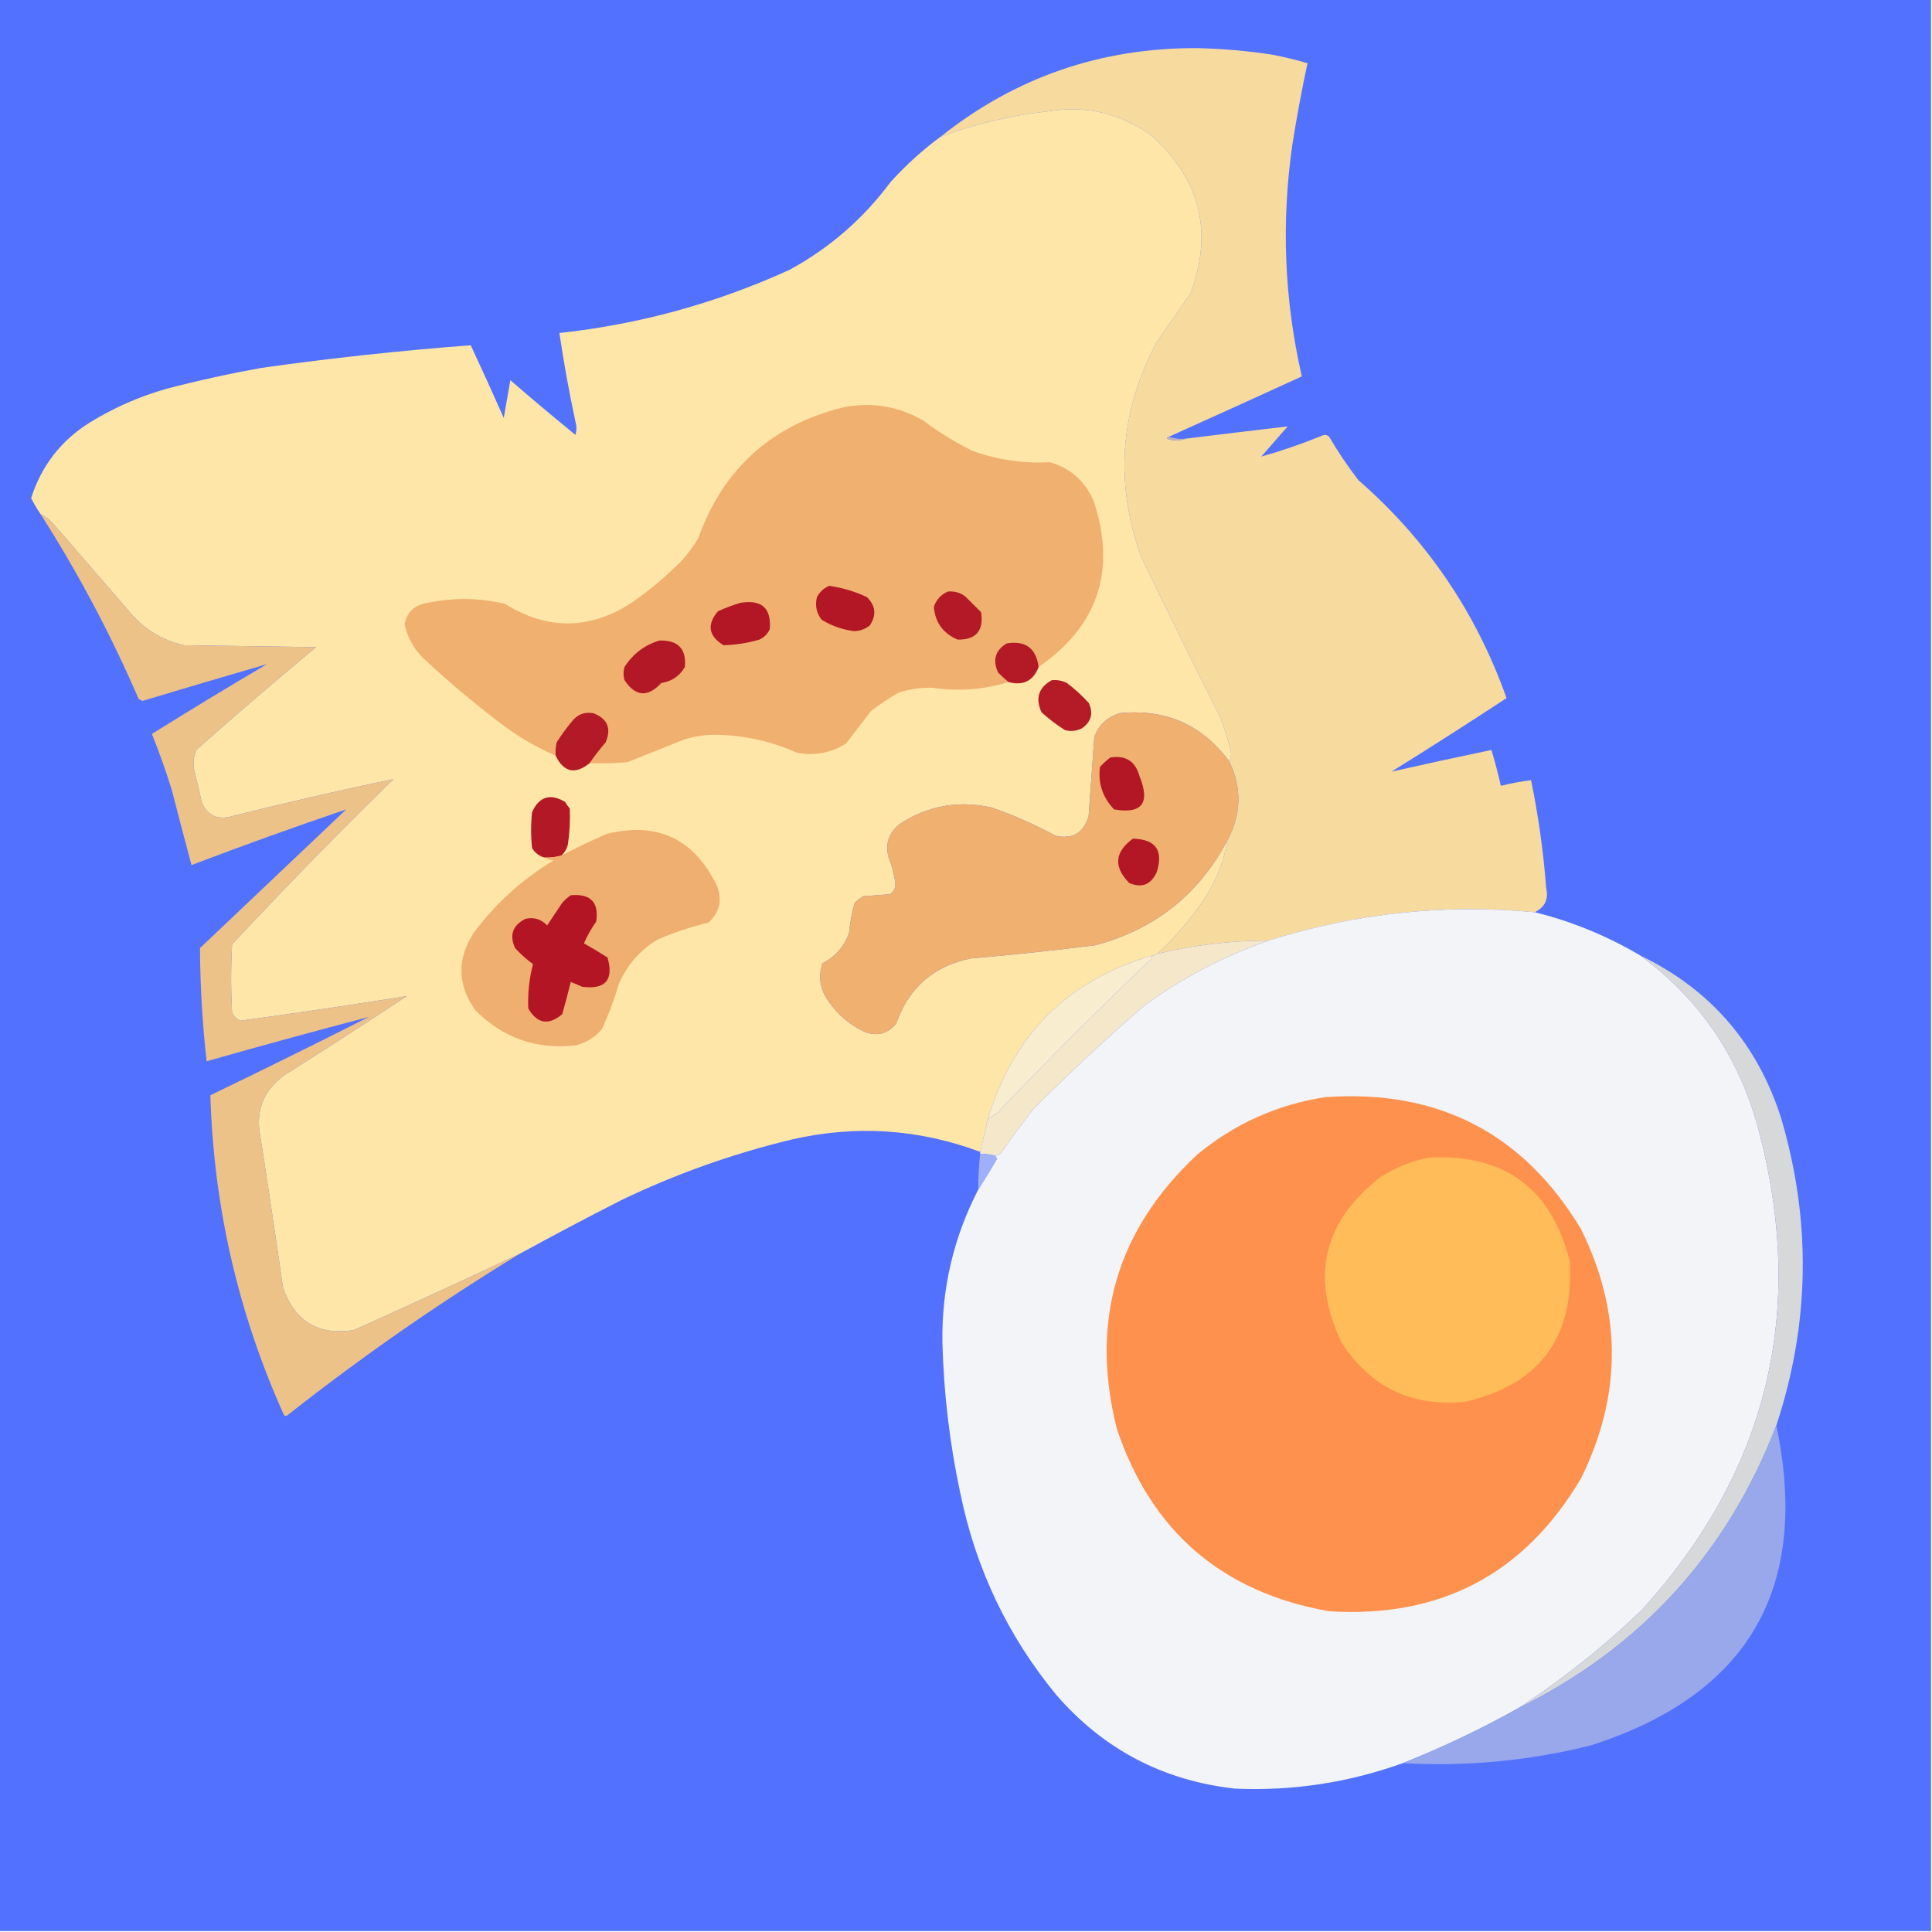
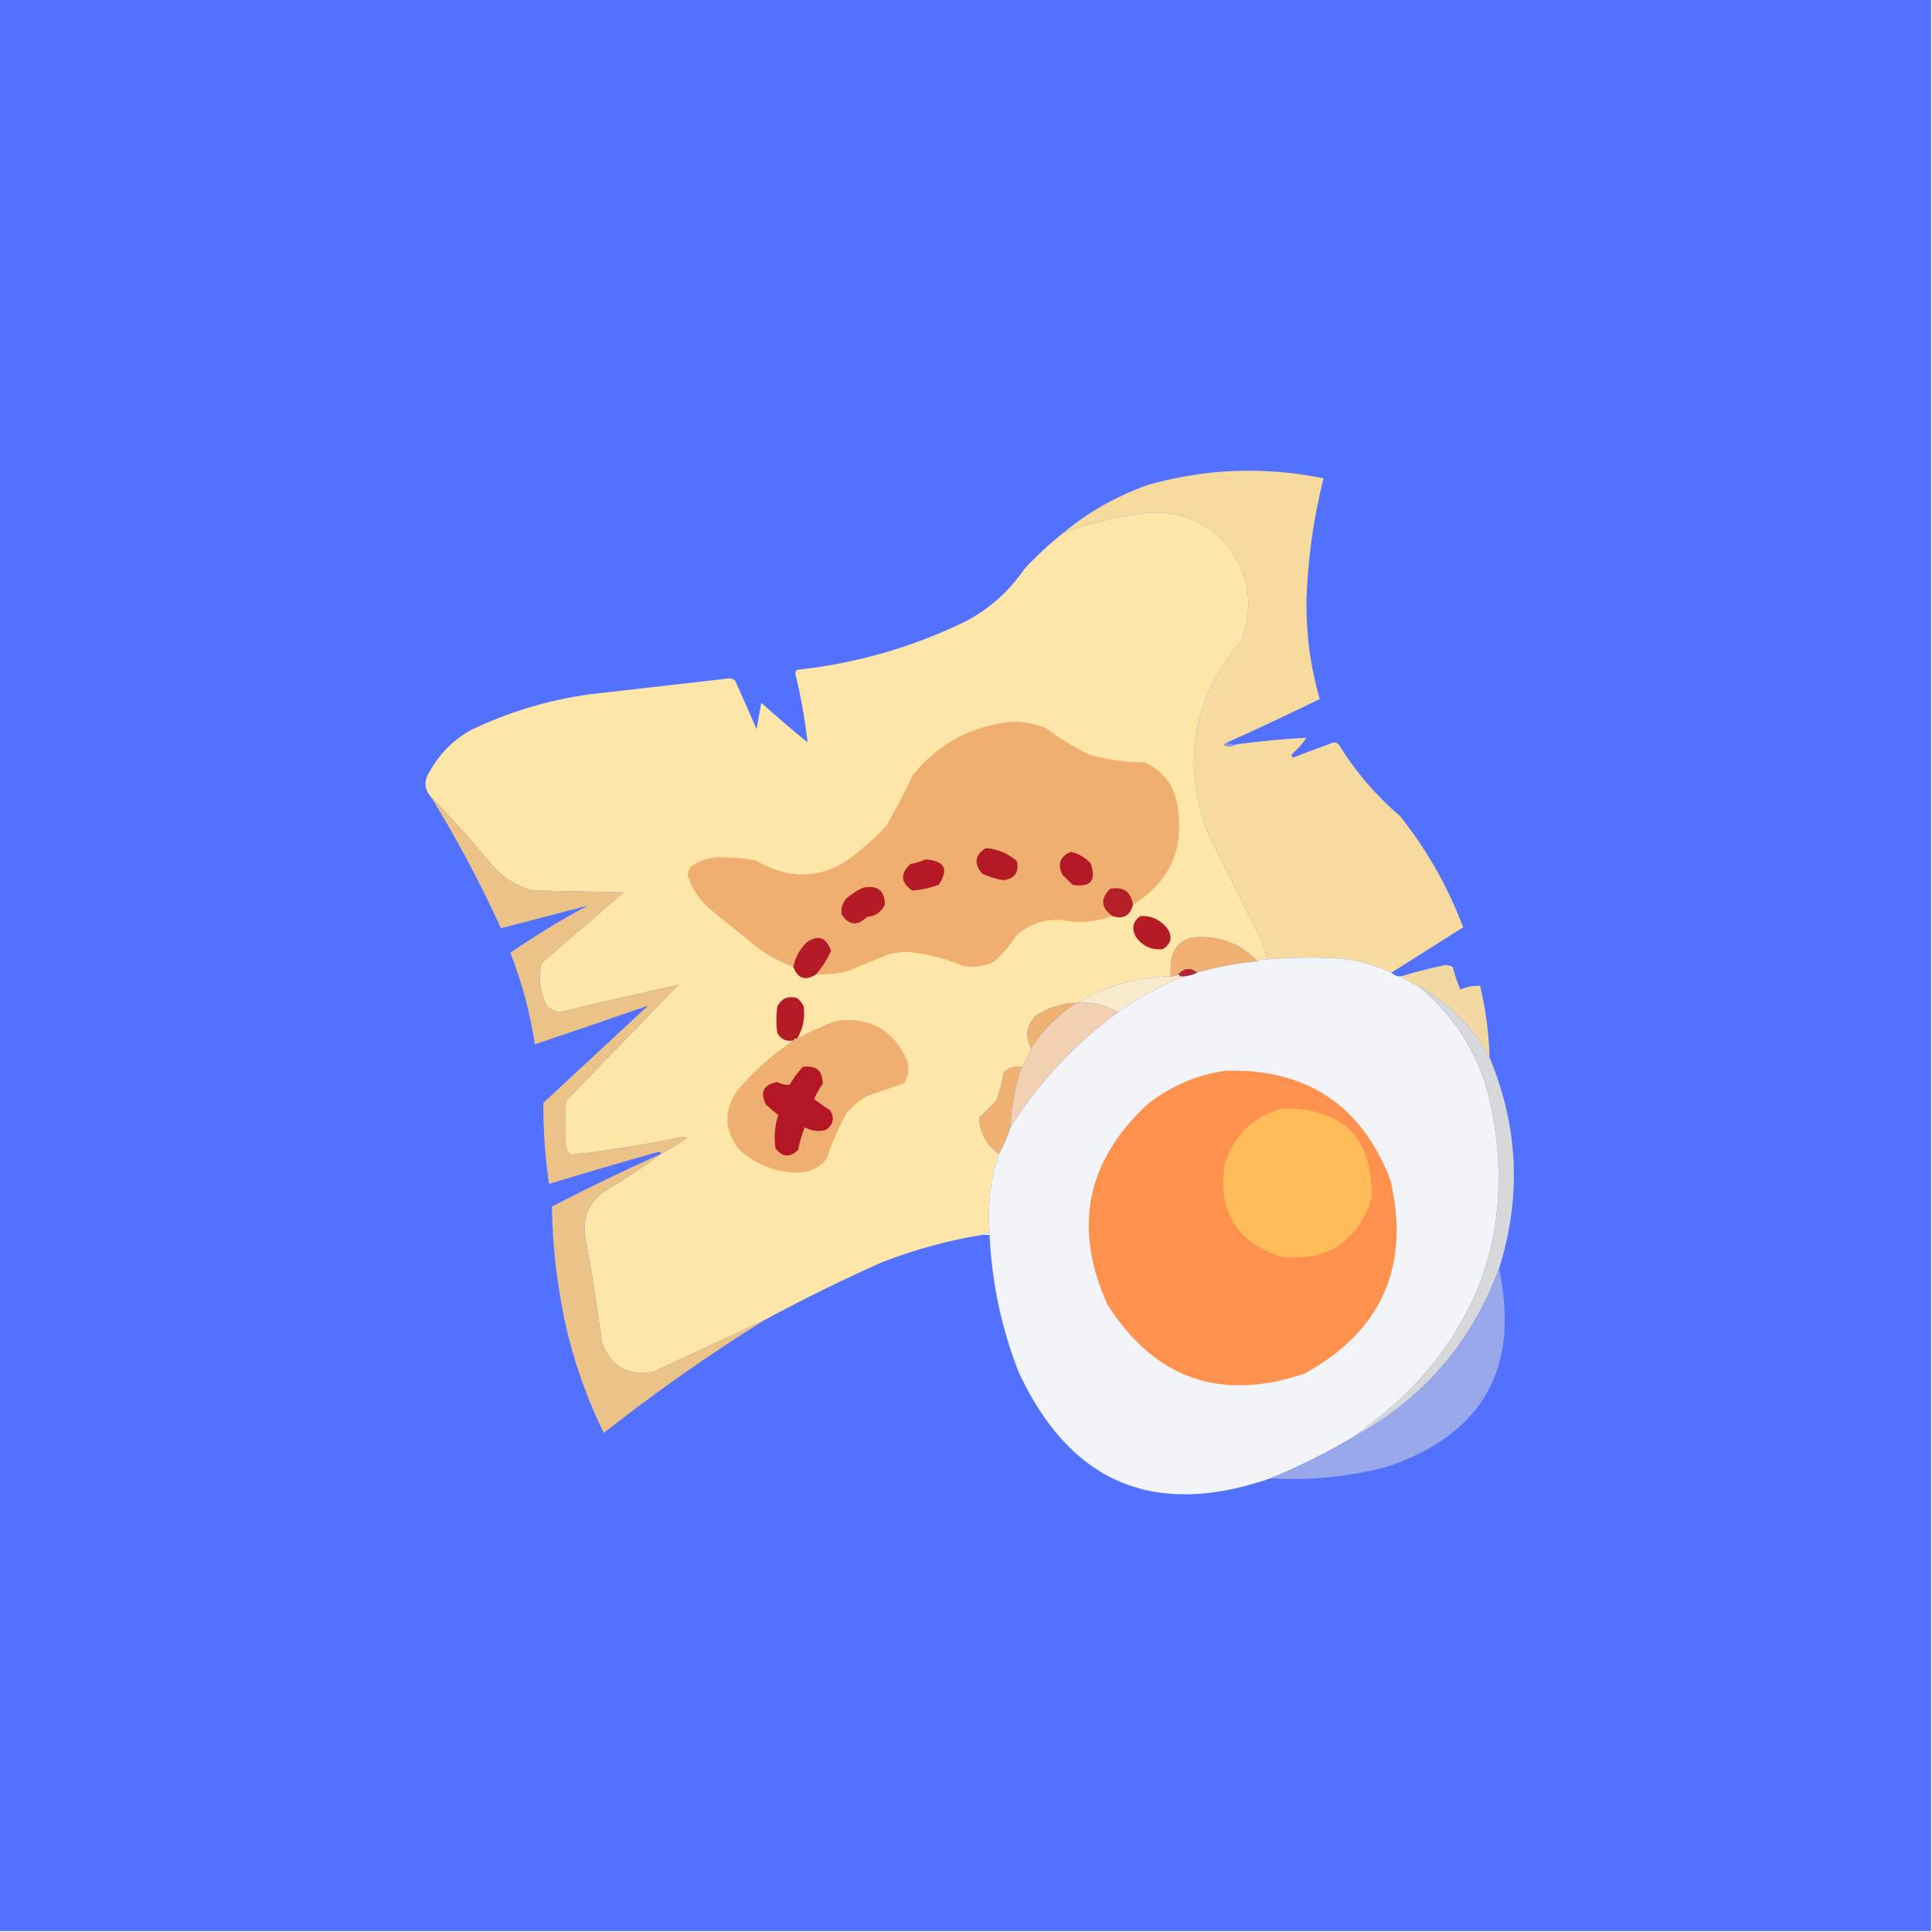
<svg xmlns="http://www.w3.org/2000/svg" version="1.1" width="1024px" height="1024px" style="shape-rendering:geometricPrecision; text-rendering:geometricPrecision; image-rendering:optimizeQuality; fill-rule:evenodd; clip-rule:evenodd">
  <g>
    <path style="opacity:1" fill="#5271fe" d="M -0.5,-0.5 C 340.833,-0.5 682.167,-0.5 1023.5,-0.5C 1023.5,340.833 1023.5,682.167 1023.5,1023.5C 682.167,1023.5 340.833,1023.5 -0.5,1023.5C -0.5,682.167 -0.5,340.833 -0.5,-0.5 Z" />
  </g>
  <g>
-     <path style="opacity:1" fill="#f7da9e" d="M 619.5,231.5 C 618.957,231.56 618.624,231.893 618.5,232.5C 621.98,233.806 625.313,233.806 628.5,232.5C 646.514,230.266 664.514,228.099 682.5,226C 677.833,231.333 673.167,236.667 668.5,242C 679.269,238.965 689.936,235.298 700.5,231C 701.944,230.219 703.277,230.386 704.5,231.5C 709.171,239.512 714.338,247.179 720,254.5C 756.238,286.138 782.405,324.638 798.5,370C 778.365,383.239 758.032,396.239 737.5,409C 755.071,405.026 772.738,401.193 790.5,397.5C 792.37,403.777 794.037,410.11 795.5,416.5C 800.773,415.182 806.107,414.182 811.5,413.5C 815.363,432.327 818.03,451.327 819.5,470.5C 820.878,476.482 818.878,480.815 813.5,483.5C 765.439,479.003 718.439,484.003 672.5,498.5C 652.532,498.53 632.866,500.863 613.5,505.5C 623.178,496.46 631.678,486.46 639,475.5C 644.952,465.994 648.785,455.994 650.5,445.5C 657.97,431.563 658.304,417.563 651.5,403.5C 652.629,401.372 652.796,399.039 652,396.5C 650.399,390.363 648.399,384.363 646,378.5C 632.046,350.926 618.379,323.259 605,295.5C 590.734,256.293 593.401,218.293 613,181.5C 619,172.833 625,164.167 631,155.5C 643.104,123.082 636.271,95.248 610.5,72C 594.084,60.046 575.75,55.713 555.5,59C 535.914,61.147 516.914,65.647 498.5,72.5C 538.089,40.967 583.423,25.301 634.5,25.5C 647.907,25.807 661.24,26.974 674.5,29C 680.789,30.227 686.955,31.727 693,33.5C 689.964,47.687 687.297,62.02 685,76.5C 679.036,117.907 680.703,158.907 690,199.5C 666.53,210.266 643.03,220.933 619.5,231.5 Z" />
+     <path style="opacity:1" fill="#f7da9e" d="M 650.5,393.5 C 649.711,393.783 649.044,394.283 648.5,395C 651.039,395.796 653.372,395.629 655.5,394.5C 667.795,392.814 680.128,391.648 692.5,391C 690.372,394.13 687.872,396.963 685,399.5C 684.312,400.332 684.479,400.998 685.5,401.5C 692.128,398.902 698.795,396.402 705.5,394C 706.944,393.219 708.277,393.386 709.5,394.5C 718.273,408.785 729.106,421.451 742,432.5C 756.245,450.313 767.412,469.98 775.5,491.5C 762.805,499.511 750.139,507.511 737.5,515.5C 728.619,511.446 719.285,508.946 709.5,508C 696.812,507.269 684.145,507.435 671.5,508.5C 670.978,505.432 670.145,502.432 669,499.5C 659.333,480.167 649.667,460.833 640,441.5C 626.215,403.98 632.215,369.98 658,339.5C 665.787,317.147 660.953,297.98 643.5,282C 632.51,273.835 620.176,270.502 606.5,272C 591.657,273.795 577.324,277.295 563.5,282.5C 576.852,271.365 591.852,262.865 608.5,257C 639.173,248.319 670.173,247.153 701.5,253.5C 696.253,274.299 693.253,295.466 692.5,317C 692.121,335.226 694.454,353.059 699.5,370.5C 683.292,378.437 666.958,386.104 650.5,393.5 Z" />
  </g>
  <g>
-     <path style="opacity:1" fill="#fde6a8" d="M 651.5,403.5 C 637.107,384.08 617.773,375.58 593.5,378C 586.943,380.015 582.443,384.182 580,390.5C 578.98,404.491 577.98,418.491 577,432.5C 574.402,441.437 568.569,444.937 559.5,443C 548.616,437.037 537.283,432.037 525.5,428C 507.793,424.076 491.459,427.076 476.5,437C 470.947,441.618 469.114,447.451 471,454.5C 472.676,458.695 473.843,463.029 474.5,467.5C 474.885,470.371 473.885,472.537 471.5,474C 466.833,474.333 462.167,474.667 457.5,475C 455.91,476.046 454.41,477.213 453,478.5C 451.539,483.718 450.539,489.052 450,494.5C 447.453,501.712 442.786,507.046 436,510.5C 433.571,517.615 434.571,524.282 439,530.5C 443.983,537.819 450.483,543.319 458.5,547C 465.018,549.385 470.518,547.885 475,542.5C 481.678,523.484 494.845,511.984 514.5,508C 536.569,506.108 558.569,503.775 580.5,501C 612.015,492.635 635.348,474.135 650.5,445.5C 648.785,455.994 644.952,465.994 639,475.5C 631.678,486.46 623.178,496.46 613.5,505.5C 612.609,506.11 611.609,506.443 610.5,506.5C 565.736,519.661 536.736,548.661 523.5,593.5C 522.129,599.254 520.795,604.92 519.5,610.5C 486.883,598.333 453.55,596.166 419.5,604C 388.358,611.491 358.358,622.158 329.5,636C 311.288,645.271 293.288,654.771 275.5,664.5C 246.309,678.262 216.975,691.762 187.5,705C 168.739,707.901 156.239,700.401 150,682.5C 146.164,655.809 142.164,629.142 138,602.5C 135.323,589.023 139.489,578.19 150.5,570C 172.337,556.249 194.003,542.249 215.5,528C 186.211,532.656 156.877,536.989 127.5,541C 125.333,540.167 123.833,538.667 123,536.5C 122.333,524.5 122.333,512.5 123,500.5C 150.775,470.724 179.275,441.557 208.5,413C 179.427,419.017 150.427,425.683 121.5,433C 114.645,434.323 109.811,431.823 107,425.5C 105.774,419.816 104.441,414.149 103,408.5C 102.163,404.705 102.496,401.039 104,397.5C 124.887,378.978 146.054,360.812 167.5,343C 144.167,342.667 120.833,342.333 97.5,342C 85.537,339.266 75.703,333.1 68,323.5C 55,308.5 42,293.5 29,278.5C 26.894,275.882 24.394,273.882 21.5,272.5C 19.645,269.804 17.979,266.971 16.5,264C 21.979,246.861 32.312,233.527 47.5,224C 60.315,216.093 73.982,210.093 88.5,206C 105.026,201.69 121.693,198.023 138.5,195C 175.403,189.792 212.403,185.792 249.5,183C 255.462,195.759 261.295,208.592 267,221.5C 268.167,214.833 269.333,208.167 270.5,201.5C 281.854,211.355 293.354,221.021 305,230.5C 305.667,228.167 305.667,225.833 305,223.5C 301.654,207.907 298.821,192.24 296.5,176.5C 338.989,171.878 379.656,160.712 418.5,143C 439.737,131.431 457.57,115.931 472,96.5C 480.106,87.554 488.94,79.554 498.5,72.5C 516.914,65.647 535.914,61.147 555.5,59C 575.75,55.713 594.084,60.046 610.5,72C 636.271,95.248 643.104,123.082 631,155.5C 625,164.167 619,172.833 613,181.5C 593.401,218.293 590.734,256.293 605,295.5C 618.379,323.259 632.046,350.926 646,378.5C 648.399,384.363 650.399,390.363 652,396.5C 652.796,399.039 652.629,401.372 651.5,403.5 Z" />
+     <path style="opacity:1" fill="#fde6a8" d="M 671.5,508.5 C 669.708,508.366 668.042,508.699 666.5,509.5C 656.973,499.711 645.306,495.544 631.5,497C 626.026,498.474 622.526,501.974 621,507.5C 620.502,510.817 620.335,514.15 620.5,517.5C 602.782,517.745 586.448,522.411 571.5,531.5C 571.167,531.5 570.833,531.5 570.5,531.5C 562.89,531.759 555.89,533.926 549.5,538C 544.05,543.109 543.05,548.942 546.5,555.5C 545.341,559.151 543.674,562.485 541.5,565.5C 537.713,564.814 534.546,565.814 532,568.5C 531.17,573.642 529.837,578.642 528,583.5C 524.914,586.517 521.914,589.517 519,592.5C 519.282,600.614 522.782,606.948 529.5,611.5C 525.013,625.125 523.346,639.125 524.5,653.5C 522.901,653.232 521.568,653.566 520.5,654.5C 502.373,657.495 484.707,662.328 467.5,669C 446.38,678.394 425.714,688.56 405.5,699.5C 385.855,708.655 366.188,717.822 346.5,727C 332.98,729.491 323.813,724.324 319,711.5C 316.541,692.413 313.541,673.413 310,654.5C 308.873,645.222 312.039,637.722 319.5,632C 330.242,625.64 340.575,618.807 350.5,611.5C 355.277,608.94 359.944,606.107 364.5,603C 363.667,602.833 362.833,602.667 362,602.5C 342.291,606.696 322.458,609.863 302.5,612C 301.299,611.097 300.465,609.931 300,608.5C 299.333,600.167 299.333,591.833 300,583.5C 319.833,563 339.667,542.5 359.5,522C 338.539,526.61 317.539,531.443 296.5,536.5C 294.143,535.905 291.977,534.905 290,533.5C 286.22,526.093 285.22,518.426 287,510.5C 301.5,498 316,485.5 330.5,473C 314.5,472.667 298.5,472.333 282.5,472C 273.457,469.635 265.957,464.801 260,457.5C 249.934,445.31 239.434,433.643 228.5,422.5C 224.718,418.109 224.551,413.442 228,408.5C 233.167,399.333 240.333,392.167 249.5,387C 269.48,377.401 290.48,371.067 312.5,368C 337.336,365.166 362.169,362.333 387,359.5C 387.833,359.833 388.667,360.167 389.5,360.5C 393.43,369.125 397.264,377.792 401,386.5C 401.797,381.825 402.63,377.159 403.5,372.5C 411.519,379.687 419.686,386.687 428,393.5C 426.675,381.238 424.508,369.071 421.5,357C 421.645,356.228 421.978,355.561 422.5,355C 454.053,351.613 484.053,342.946 512.5,329C 524.859,322.31 535.026,313.143 543,301.5C 549.403,294.593 556.236,288.26 563.5,282.5C 577.324,277.295 591.657,273.795 606.5,272C 620.176,270.502 632.51,273.835 643.5,282C 660.953,297.98 665.787,317.147 658,339.5C 632.215,369.98 626.215,403.98 640,441.5C 649.667,460.833 659.333,480.167 669,499.5C 670.145,502.432 670.978,505.432 671.5,508.5 Z" />
  </g>
  <g>
-     <path style="opacity:1" fill="#efb070" d="M 550.5,353.5 C 549.192,343.505 543.525,339.339 533.5,341C 527.458,344.748 525.958,349.915 529,356.5C 530.812,358.3 532.645,359.967 534.5,361.5C 521.304,365.562 507.804,366.562 494,364.5C 488.027,364.412 482.194,365.246 476.5,367C 471.228,369.941 466.228,373.274 461.5,377C 457.167,382.667 452.833,388.333 448.5,394C 440.541,399.051 431.874,400.718 422.5,399C 409.277,393.069 395.443,389.902 381,389.5C 374.682,389.261 368.515,390.094 362.5,392C 352.49,396.006 342.49,400.006 332.5,404C 325.842,404.5 319.175,404.666 312.5,404.5C 315.118,400.709 317.951,397.043 321,393.5C 324.183,386.038 322.017,380.871 314.5,378C 309.753,377.138 305.92,378.638 303,382.5C 300.089,385.99 297.422,389.656 295,393.5C 294.503,395.81 294.337,398.143 294.5,400.5C 284.907,396.37 275.907,391.203 267.5,385C 252.352,373.666 237.852,361.499 224,348.5C 219.139,343.614 215.973,337.78 214.5,331C 215.422,325.193 218.756,321.526 224.5,320C 238.833,316.667 253.167,316.667 267.5,320C 290.377,334.217 313.044,333.884 335.5,319C 344.586,312.585 353.086,305.418 361,297.5C 364.385,293.783 367.385,289.783 370,285.5C 383.132,248.7 408.632,225.534 446.5,216C 461.731,212.856 476.064,215.189 489.5,223C 497.638,229.126 506.304,234.46 515.5,239C 528.742,243.741 542.408,245.741 556.5,245C 567.815,248.313 575.648,255.48 580,266.5C 591.575,302.945 581.741,331.945 550.5,353.5 Z" />
+     <path style="opacity:1" fill="#efaf70" d="M 600.5,479.5 C 599.452,472.631 595.452,469.797 588.5,471C 583.068,476.239 583.401,481.072 589.5,485.5C 580.591,488.836 571.425,489.503 562,487.5C 552.988,487.17 545.154,490.003 538.5,496C 535.2,501.266 531.2,505.932 526.5,510C 521.375,512.246 516.042,512.913 510.5,512C 501.015,508.004 491.182,505.504 481,504.5C 477.43,504.544 473.93,505.044 470.5,506C 463.167,509 455.833,512 448.5,515C 443.22,516.095 437.887,516.595 432.5,516.5C 435.791,512.714 438.458,508.547 440.5,504C 437.939,496.701 433.606,495.201 427.5,499.5C 423.753,503.203 421.419,507.536 420.5,512.5C 414.122,510.143 408.122,506.977 402.5,503C 393.833,496 385.167,489 376.5,482C 370.728,477.106 366.728,471.106 364.5,464C 364.625,462.373 365.125,460.873 366,459.5C 371.674,455.387 378.007,453.721 385,454.5C 390.213,454.546 395.38,455.046 400.5,456C 420.141,467.436 438.474,465.769 455.5,451C 460.634,446.867 465.468,442.367 470,437.5C 474.907,428.688 479.573,419.688 484,410.5C 497.789,393.773 515.456,384.439 537,382.5C 543.067,382.475 548.9,383.641 554.5,386C 561.667,391.42 569.333,396.087 577.5,400C 586.936,402.78 596.603,404.113 606.5,404C 616.262,408.32 622.096,415.82 624,426.5C 628.028,449.628 620.195,467.295 600.5,479.5 Z" />
  </g>
  <g>
-     <path style="opacity:1" fill="#bbb2c2" d="M 619.5,231.5 C 622.287,232.477 625.287,232.81 628.5,232.5C 625.313,233.806 621.98,233.806 618.5,232.5C 618.624,231.893 618.957,231.56 619.5,231.5 Z" />
+     <path style="opacity:1" fill="#8f97dc" d="M 650.5,393.5 C 651.919,394.451 653.585,394.784 655.5,394.5C 653.372,395.629 651.039,395.796 648.5,395C 649.044,394.283 649.711,393.783 650.5,393.5 Z" />
  </g>
  <g>
-     <path style="opacity:1" fill="#b31725" d="M 439.5,310.5 C 446.472,311.491 453.139,313.491 459.5,316.5C 464.148,321.06 464.648,326.06 461,331.5C 458.517,333.491 455.684,334.491 452.5,334.5C 446.389,333.686 440.723,331.686 435.5,328.5C 432.72,324.95 431.886,320.95 433,316.5C 434.494,313.686 436.66,311.686 439.5,310.5 Z" />
+     <path style="opacity:1" fill="#ebc288" d="M 228.5,422.5 C 239.434,433.643 249.934,445.31 260,457.5C 265.957,464.801 273.457,469.635 282.5,472C 298.5,472.333 314.5,472.667 330.5,473C 316,485.5 301.5,498 287,510.5C 285.22,518.426 286.22,526.093 290,533.5C 291.977,534.905 294.143,535.905 296.5,536.5C 317.539,531.443 338.539,526.61 359.5,522C 339.667,542.5 319.833,563 300,583.5C 299.333,591.833 299.333,600.167 300,608.5C 300.465,609.931 301.299,611.097 302.5,612C 322.458,609.863 342.291,606.696 362,602.5C 362.833,602.667 363.667,602.833 364.5,603C 359.944,606.107 355.277,608.94 350.5,611.5C 350.265,610.903 349.765,610.57 349,610.5C 329.58,615.974 310.247,621.641 291,627.5C 288.904,613.237 287.904,598.904 288,584.5C 306.5,567.333 325,550.167 343.5,533C 323.624,539.904 303.624,546.737 283.5,553.5C 280.967,536.868 276.633,520.701 270.5,505C 283.638,495.925 297.304,487.592 311.5,480C 296.167,484 280.833,488 265.5,492C 254.569,467.965 242.236,444.799 228.5,422.5 Z" />
  </g>
  <g>
-     <path style="opacity:1" fill="#b31926" d="M 502.5,313.5 C 505.794,313.259 508.794,314.092 511.5,316C 514.333,318.833 517.167,321.667 520,324.5C 521.495,334.333 517.328,339.166 507.5,339C 499.699,335.564 495.532,329.731 495,321.5C 496.387,317.678 498.887,315.011 502.5,313.5 Z" />
+     <path style="opacity:1" fill="#b41926" d="M 522.5,449.5 C 528.822,449.993 534.322,452.327 539,456.5C 540.199,462.301 537.866,465.635 532,466.5C 527.985,465.94 524.152,464.773 520.5,463C 516.034,457.636 516.7,453.136 522.5,449.5 Z" />
  </g>
  <g>
-     <path style="opacity:1" fill="#b31725" d="M 392.5,319.5 C 403.749,317.68 408.916,322.347 408,333.5C 406.833,336 405,337.833 402.5,339C 396.253,340.816 389.92,341.816 383.5,342C 375.516,337.108 374.516,331.108 380.5,324C 384.496,322.18 388.496,320.68 392.5,319.5 Z" />
+     <path style="opacity:1" fill="#b41a26" d="M 567.5,451.5 C 571.581,452.4 575.081,454.4 578,457.5C 581.325,466.681 578.158,470.515 568.5,469C 566.667,467.167 564.833,465.333 563,463.5C 560.385,457.951 561.885,453.951 567.5,451.5 Z" />
  </g>
  <g>
-     <path style="opacity:1" fill="#b31826" d="M 349.5,339.5 C 359.368,339.198 363.868,343.865 363,353.5C 360.254,358.319 356.087,361.153 350.5,362C 343.303,369.77 336.803,369.27 331,360.5C 330.333,358.167 330.333,355.833 331,353.5C 335.526,346.505 341.693,341.839 349.5,339.5 Z" />
+     <path style="opacity:1" fill="#b41a26" d="M 490.5,455.5 C 500.694,456.158 503.028,460.658 497.5,469C 492.887,470.664 488.221,471.664 483.5,472C 477.347,467.748 477.014,463.081 482.5,458C 485.379,457.454 488.046,456.621 490.5,455.5 Z" />
  </g>
  <g>
-     <path style="opacity:1" fill="#b41a26" d="M 550.5,353.5 C 547.659,360.921 542.326,363.587 534.5,361.5C 532.645,359.967 530.812,358.3 529,356.5C 525.958,349.915 527.458,344.748 533.5,341C 543.525,339.339 549.192,343.505 550.5,353.5 Z" />
+     <path style="opacity:1" fill="#b41b26" d="M 457.5,470.5 C 465.123,468.975 468.957,471.975 469,479.5C 467.094,483.446 463.928,485.613 459.5,486C 454.347,491.025 449.847,490.525 446,484.5C 445.543,479.92 447.376,476.42 451.5,474C 453.432,472.541 455.432,471.375 457.5,470.5 Z" />
  </g>
  <g>
-     <path style="opacity:1" fill="#b41b27" d="M 557.5,360.5 C 560.32,360.248 562.986,360.748 565.5,362C 569.659,365.159 573.492,368.659 577,372.5C 579.618,377.946 578.451,382.446 573.5,386C 570.634,387.457 567.634,387.79 564.5,387C 560.049,384.217 555.883,381.05 552,377.5C 548.646,370.031 550.48,364.364 557.5,360.5 Z" />
+     <path style="opacity:1" fill="#b51f28" d="M 600.5,479.5 C 598.974,485.429 595.308,487.429 589.5,485.5C 583.401,481.072 583.068,476.239 588.5,471C 595.452,469.797 599.452,472.631 600.5,479.5 Z" />
  </g>
  <g>
-     <path style="opacity:1" fill="#efb070" d="M 651.5,403.5 C 658.304,417.563 657.97,431.563 650.5,445.5C 635.348,474.135 612.015,492.635 580.5,501C 558.569,503.775 536.569,506.108 514.5,508C 494.845,511.984 481.678,523.484 475,542.5C 470.518,547.885 465.018,549.385 458.5,547C 450.483,543.319 443.983,537.819 439,530.5C 434.571,524.282 433.571,517.615 436,510.5C 442.786,507.046 447.453,501.712 450,494.5C 450.539,489.052 451.539,483.718 453,478.5C 454.41,477.213 455.91,476.046 457.5,475C 462.167,474.667 466.833,474.333 471.5,474C 473.885,472.537 474.885,470.371 474.5,467.5C 473.843,463.029 472.676,458.695 471,454.5C 469.114,447.451 470.947,441.618 476.5,437C 491.459,427.076 507.793,424.076 525.5,428C 537.283,432.037 548.616,437.037 559.5,443C 568.569,444.937 574.402,441.437 577,432.5C 577.98,418.491 578.98,404.491 580,390.5C 582.443,384.182 586.943,380.015 593.5,378C 617.773,375.58 637.107,384.08 651.5,403.5 Z" />
+     <path style="opacity:1" fill="#b41b27" d="M 604.5,485.5 C 610.473,485.271 615.307,487.604 619,492.5C 621.477,496.78 620.644,500.28 616.5,503C 610.498,503.755 605.665,501.588 602,496.5C 599.6,491.99 600.433,488.323 604.5,485.5 Z" />
  </g>
  <g>
-     <path style="opacity:1" fill="#b31926" d="M 312.5,404.5 C 304.808,410.695 298.808,409.362 294.5,400.5C 294.337,398.143 294.503,395.81 295,393.5C 297.422,389.656 300.089,385.99 303,382.5C 305.92,378.638 309.753,377.138 314.5,378C 322.017,380.871 324.183,386.038 321,393.5C 317.951,397.043 315.118,400.709 312.5,404.5 Z" />
+     <path style="opacity:1" fill="#f0b070" d="M 666.5,509.5 C 655.63,510.481 644.964,512.481 634.5,515.5C 630.886,512.687 627.552,513.021 624.5,516.5C 623.292,517.234 621.959,517.567 620.5,517.5C 620.335,514.15 620.502,510.817 621,507.5C 622.526,501.974 626.026,498.474 631.5,497C 645.306,495.544 656.973,499.711 666.5,509.5 Z" />
  </g>
  <g>
-     <path style="opacity:1" fill="#b31725" d="M 588.5,401.5 C 596.661,400.165 601.828,403.499 604,411.5C 609.749,425.727 605.249,431.56 590.5,429C 584.417,422.673 581.917,415.173 583,406.5C 584.73,404.598 586.563,402.931 588.5,401.5 Z" />
+     <path style="opacity:1" fill="#b41b27" d="M 432.5,516.5 C 426.824,520.035 422.824,518.702 420.5,512.5C 421.419,507.536 423.753,503.203 427.5,499.5C 433.606,495.201 437.939,496.701 440.5,504C 438.458,508.547 435.791,512.714 432.5,516.5 Z" />
  </g>
  <g>
-     <path style="opacity:1" fill="#b31826" d="M 297.5,453.5 C 294.57,454.299 291.57,454.632 288.5,454.5C 285.685,453.676 283.518,452.009 282,449.5C 281.333,443.167 281.333,436.833 282,430.5C 285.73,422.198 291.564,420.365 299.5,425C 300.211,426.255 301.044,427.421 302,428.5C 302.266,434.846 301.933,441.179 301,447.5C 300.436,449.887 299.27,451.887 297.5,453.5 Z" />
+     <path style="opacity:1" fill="#f2f4f8" d="M 737.5,515.5 C 738.78,516.931 740.447,517.598 742.5,517.5C 745.304,519.405 748.304,521.071 751.5,522.5C 772.197,539.273 785.197,560.939 790.5,587.5C 802.635,649.259 785.635,701.426 739.5,744C 732.267,750.078 724.934,755.911 717.5,761.5C 703.36,769.903 688.693,777.237 673.5,783.5C 611.956,804.833 567.456,786.166 540,727.5C 530.805,704.027 525.639,679.694 524.5,654.5C 523.167,654.5 521.833,654.5 520.5,654.5C 521.568,653.566 522.901,653.232 524.5,653.5C 523.346,639.125 525.013,625.125 529.5,611.5C 532.012,607.134 534.012,602.467 535.5,597.5C 550.633,573.696 569.633,553.362 592.5,536.5C 603.466,528.851 615.133,522.517 627.5,517.5C 629.965,517.233 632.299,516.566 634.5,515.5C 644.964,512.481 655.63,510.481 666.5,509.5C 668.042,508.699 669.708,508.366 671.5,508.5C 684.145,507.435 696.812,507.269 709.5,508C 719.285,508.946 728.619,511.446 737.5,515.5 Z" />
  </g>
  <g>
-     <path style="opacity:1" fill="#efaf70" d="M 288.5,454.5 C 291.57,454.632 294.57,454.299 297.5,453.5C 305.326,449.421 313.326,445.588 321.5,442C 348.41,435.371 367.91,444.538 380,469.5C 382.934,477.077 381.434,483.577 375.5,489C 366.236,491.232 357.236,494.232 348.5,498C 339.172,503.661 332.339,511.494 328,521.5C 325.593,529.721 322.593,537.721 319,545.5C 315.395,549.721 310.895,552.554 305.5,554C 284.614,556.491 266.781,550.325 252,535.5C 242.404,522.124 242.071,508.457 251,494.5C 262.672,478.823 276.839,465.99 293.5,456C 291.618,455.802 289.952,455.302 288.5,454.5 Z" />
+     <path style="opacity:1" fill="#f3d8a1" d="M 789.5,560.5 C 780.528,544.194 767.861,531.528 751.5,522.5C 748.304,521.071 745.304,519.405 742.5,517.5C 750.114,515.137 757.948,513.137 766,511.5C 767.436,511.559 768.769,511.892 770,512.5C 771.027,516.608 772.36,520.608 774,524.5C 777.321,523.029 780.821,522.363 784.5,522.5C 787.468,534.979 789.135,547.646 789.5,560.5 Z" />
  </g>
  <g>
-     <path style="opacity:1" fill="#b31725" d="M 600.5,444.5 C 612.652,444.832 616.818,450.832 613,462.5C 609.865,468.989 605.032,470.823 598.5,468C 590.083,459.416 590.749,451.583 600.5,444.5 Z" />
+     <path style="opacity:1" fill="#b82730" d="M 634.5,515.5 C 632.299,516.566 629.965,517.233 627.5,517.5C 626.209,517.737 625.209,517.404 624.5,516.5C 627.552,513.021 630.886,512.687 634.5,515.5 Z" />
  </g>
  <g>
-     <path style="opacity:1" fill="#b31525" d="M 302.5,474.5 C 313.042,473.539 317.542,478.206 316,488.5C 313.417,492.087 311.25,495.92 309.5,500C 313.721,502.362 317.887,504.862 322,507.5C 325.396,519.441 320.896,524.608 308.5,523C 306.541,522.069 304.541,521.236 302.5,520.5C 301.126,526.132 299.626,531.798 298,537.5C 290.767,543.658 284.767,542.658 280,534.5C 279.653,526.561 280.486,518.728 282.5,511C 279.084,508.526 275.917,505.693 273,502.5C 269.871,495.589 271.704,490.422 278.5,487C 282.982,485.989 286.816,487.156 290,490.5C 292.667,486.5 295.333,482.5 298,478.5C 299.397,476.93 300.897,475.596 302.5,474.5 Z" />
+     <path style="opacity:1" fill="#f8ebcc" d="M 624.5,516.5 C 625.209,517.404 626.209,517.737 627.5,517.5C 615.133,522.517 603.466,528.851 592.5,536.5C 586.175,532.603 579.175,530.936 571.5,531.5C 586.448,522.411 602.782,517.745 620.5,517.5C 621.959,517.567 623.292,517.234 624.5,516.5 Z" />
  </g>
  <g>
-     <path style="opacity:1" fill="#f2f4f8" d="M 813.5,483.5 C 833.237,488.416 851.904,496.083 869.5,506.5C 900.948,529.66 921.781,560.327 932,598.5C 957.641,694.931 936.975,779.931 870,853.5C 849.707,872.981 827.874,890.314 804.5,905.5C 784.773,916.531 764.44,926.198 743.5,934.5C 714.745,944.848 685.078,949.348 654.5,948C 616.483,943.743 584.983,927.243 560,898.5C 534.219,867.226 517.219,831.56 509,791.5C 503.345,765.124 500.178,738.458 499.5,711.5C 499.07,682.887 505.404,655.887 518.5,630.5C 521.933,625.147 525.267,619.647 528.5,614C 527.944,613.617 527.611,613.117 527.5,612.5C 529.017,612.489 530.184,611.823 531,610.5C 536.423,602.655 542.089,594.989 548,587.5C 566.898,568.599 586.398,550.433 606.5,533C 626.789,518.207 648.789,506.707 672.5,498.5C 718.439,484.003 765.439,479.003 813.5,483.5 Z" />
+     <path style="opacity:1" fill="#b41b27" d="M 422.5,550.5 C 421.508,550.328 420.842,550.662 420.5,551.5C 416.685,552.171 413.851,550.838 412,547.5C 411.333,542.833 411.333,538.167 412,533.5C 414.226,529.139 417.726,527.639 422.5,529C 424.049,530.214 425.215,531.714 426,533.5C 426.757,539.641 425.591,545.307 422.5,550.5 Z" />
  </g>
  <g>
-     <path style="opacity:1" fill="#f5e7ca" d="M 672.5,498.5 C 648.789,506.707 626.789,518.207 606.5,533C 586.398,550.433 566.898,568.599 548,587.5C 542.089,594.989 536.423,602.655 531,610.5C 530.184,611.823 529.017,612.489 527.5,612.5C 524.873,611.908 522.206,611.575 519.5,611.5C 519.5,611.167 519.5,610.833 519.5,610.5C 520.795,604.92 522.129,599.254 523.5,593.5C 525.01,592.164 526.677,590.997 528.5,590C 555.054,562.113 582.221,534.946 610,508.5C 610.464,507.906 610.631,507.239 610.5,506.5C 611.609,506.443 612.609,506.11 613.5,505.5C 632.866,500.863 652.532,498.53 672.5,498.5 Z" />
+     <path style="opacity:1" fill="#d7d8d9" d="M 751.5,522.5 C 767.861,531.528 780.528,544.194 789.5,560.5C 804.821,597.157 806.488,634.49 794.5,672.5C 779.888,711.775 754.221,741.442 717.5,761.5C 724.934,755.911 732.267,750.078 739.5,744C 785.635,701.426 802.635,649.259 790.5,587.5C 785.197,560.939 772.197,539.273 751.5,522.5 Z" />
  </g>
  <g>
-     <path style="opacity:1" fill="#f8edce" d="M 610.5,506.5 C 610.631,507.239 610.464,507.906 610,508.5C 582.221,534.946 555.054,562.113 528.5,590C 526.677,590.997 525.01,592.164 523.5,593.5C 536.736,548.661 565.736,519.661 610.5,506.5 Z" />
+     <path style="opacity:1" fill="#f1d1b2" d="M 570.5,531.5 C 570.833,531.5 571.167,531.5 571.5,531.5C 579.175,530.936 586.175,532.603 592.5,536.5C 569.633,553.362 550.633,573.696 535.5,597.5C 535.994,586.534 537.994,575.867 541.5,565.5C 543.674,562.485 545.341,559.151 546.5,555.5C 552.833,545.833 560.833,537.833 570.5,531.5 Z" />
  </g>
  <g>
-     <path style="opacity:1" fill="#d7d8d9" d="M 869.5,506.5 C 906.51,524.361 931.343,553.028 944,592.5C 960.141,647.129 959.308,701.463 941.5,755.5C 915.382,823.288 869.715,873.288 804.5,905.5C 827.874,890.314 849.707,872.981 870,853.5C 936.975,779.931 957.641,694.931 932,598.5C 921.781,560.327 900.948,529.66 869.5,506.5 Z" />
+     <path style="opacity:1" fill="#f0b272" d="M 570.5,531.5 C 560.833,537.833 552.833,545.833 546.5,555.5C 543.05,548.942 544.05,543.109 549.5,538C 555.89,533.926 562.89,531.759 570.5,531.5 Z" />
  </g>
  <g>
-     <path style="opacity:1" fill="#ecc288" d="M 21.5,272.5 C 24.394,273.882 26.894,275.882 29,278.5C 42,293.5 55,308.5 68,323.5C 75.703,333.1 85.537,339.266 97.5,342C 120.833,342.333 144.167,342.667 167.5,343C 146.054,360.812 124.887,378.978 104,397.5C 102.496,401.039 102.163,404.705 103,408.5C 104.441,414.149 105.774,419.816 107,425.5C 109.811,431.823 114.645,434.323 121.5,433C 150.427,425.683 179.427,419.017 208.5,413C 179.275,441.557 150.775,470.724 123,500.5C 122.333,512.5 122.333,524.5 123,536.5C 123.833,538.667 125.333,540.167 127.5,541C 156.877,536.989 186.211,532.656 215.5,528C 194.003,542.249 172.337,556.249 150.5,570C 139.489,578.19 135.323,589.023 138,602.5C 142.164,629.142 146.164,655.809 150,682.5C 156.239,700.401 168.739,707.901 187.5,705C 216.975,691.762 246.309,678.262 275.5,664.5C 232.821,690.513 191.821,719.013 152.5,750C 151.833,750.667 151.167,750.667 150.5,750C 126.248,696.079 113.248,639.579 111.5,580.5C 139.623,566.938 167.623,553.105 195.5,539C 166.817,546.506 138.151,554.339 109.5,562.5C 107.27,542.562 106.103,522.562 106,502.5C 131.833,478 157.667,453.5 183.5,429C 156.099,438.303 128.765,448.137 101.5,458.5C 97.942,445.224 94.442,431.891 91,418.5C 87.889,408.498 84.389,398.665 80.5,389C 100.667,376.415 121,364.082 141.5,352C 119.569,358.362 97.569,364.862 75.5,371.5C 74.833,371.167 74.167,370.833 73.5,370.5C 58.73,336.285 41.397,303.618 21.5,272.5 Z" />
+     <path style="opacity:1" fill="#efaf70" d="M 420.5,551.5 C 420.842,550.662 421.508,550.328 422.5,550.5C 429.21,546.814 436.21,543.647 443.5,541C 461.4,538.925 473.9,546.092 481,562.5C 481.956,566.572 481.456,570.405 479.5,574C 472.833,576.333 466.167,578.667 459.5,581C 455.542,583.234 452.042,586.067 449,589.5C 444.564,597.467 440.897,605.8 438,614.5C 433.502,619.58 427.836,621.913 421,621.5C 409.368,620.848 399.368,616.515 391,608.5C 383.357,597.594 383.69,586.927 392,576.5C 400.457,566.87 409.957,558.536 420.5,551.5 Z" />
  </g>
  <g>
-     <path style="opacity:1" fill="#fe914d" d="M 702.5,581.5 C 762.256,577.29 807.422,600.624 838,651.5C 859.738,695.455 859.738,739.455 838,783.5C 808.111,834.199 763.611,857.699 704.5,854C 647.878,844.039 610.378,811.873 592,757.5C 577.588,700.505 591.755,652.005 634.5,612C 654.396,595.55 677.063,585.383 702.5,581.5 Z" />
+     <path style="opacity:1" fill="#b31725" d="M 425.5,565.5 C 432.669,564.513 436.169,567.513 436,574.5C 434.247,577.005 432.747,579.671 431.5,582.5C 434.208,584.611 437.041,586.611 440,588.5C 442.477,592.78 441.644,596.28 437.5,599C 433.628,599.891 429.962,599.391 426.5,597.5C 425.01,601.353 423.844,605.353 423,609.5C 418.615,613.756 414.615,613.423 411,608.5C 410.149,602.547 410.649,596.714 412.5,591C 410.273,589.294 408.106,587.46 406,585.5C 402.668,578.833 404.668,574.833 412,573.5C 414.076,574.612 416.243,575.112 418.5,575C 420.476,571.537 422.81,568.37 425.5,565.5 Z" />
  </g>
  <g>
-     <path style="opacity:1" fill="#9faffb" d="M 519.5,611.5 C 522.206,611.575 524.873,611.908 527.5,612.5C 527.611,613.117 527.944,613.617 528.5,614C 525.267,619.647 521.933,625.147 518.5,630.5C 518.476,624.143 518.81,617.81 519.5,611.5 Z" />
+     <path style="opacity:1" fill="#f0b171" d="M 541.5,565.5 C 537.994,575.867 535.994,586.534 535.5,597.5C 534.012,602.467 532.012,607.134 529.5,611.5C 522.782,606.948 519.282,600.614 519,592.5C 521.914,589.517 524.914,586.517 528,583.5C 529.837,578.642 531.17,573.642 532,568.5C 534.546,565.814 537.713,564.814 541.5,565.5 Z" />
  </g>
  <g>
-     <path style="opacity:1" fill="#ffbc58" d="M 757.5,613.5 C 797.522,611.568 822.355,629.901 832,668.5C 834.442,709.045 815.942,733.878 776.5,743C 748.154,745.742 726.32,735.242 711,711.5C 694.503,676.662 701.337,647.495 731.5,624C 739.611,618.804 748.277,615.304 757.5,613.5 Z" />
+     <path style="opacity:1" fill="#fe914d" d="M 649.5,567.5 C 692.441,566.305 721.607,585.638 737,625.5C 747.528,671.264 732.361,705.431 691.5,728C 646.976,743.05 612.143,730.883 587,691.5C 568.571,650.731 575.738,615.231 608.5,585C 620.716,575.546 634.383,569.713 649.5,567.5 Z" />
  </g>
  <g>
-     <path style="opacity:1" fill="#99a7eb" d="M 941.5,755.5 C 959.522,841.652 926.855,898.152 843.5,925C 810.686,933.266 777.353,936.433 743.5,934.5C 764.44,926.198 784.773,916.531 804.5,905.5C 869.715,873.288 915.382,823.288 941.5,755.5 Z" />
+     <path style="opacity:1" fill="#ffbc58" d="M 679.5,587.5 C 712.016,587.181 727.849,603.181 727,635.5C 719.131,658.679 702.964,668.846 678.5,666C 655.291,658.097 645.457,641.93 649,617.5C 653.753,601.913 663.92,591.913 679.5,587.5 Z" />
+   </g>
+   <g>
+     <path style="opacity:1" fill="#ebc288" d="M 350.5,611.5 C 340.575,618.807 330.242,625.64 319.5,632C 312.039,637.722 308.873,645.222 310,654.5C 313.541,673.413 316.541,692.413 319,711.5C 323.813,724.324 332.98,729.491 346.5,727C 366.188,717.822 385.855,708.655 405.5,699.5C 375.929,717.878 347.429,737.878 320,759.5C 311.896,742.857 305.562,725.524 301,707.5C 295.698,685.081 292.864,662.414 292.5,639.5C 311.611,629.61 330.944,620.277 350.5,611.5 Z" />
+   </g>
+   <g>
+     <path style="opacity:1" fill="#99a7eb" d="M 794.5,672.5 C 805.666,724.695 786.333,759.528 736.5,777C 715.867,782.661 694.867,784.827 673.5,783.5C 688.693,777.237 703.36,769.903 717.5,761.5C 754.221,741.442 779.888,711.775 794.5,672.5 Z" />
  </g>
</svg>
